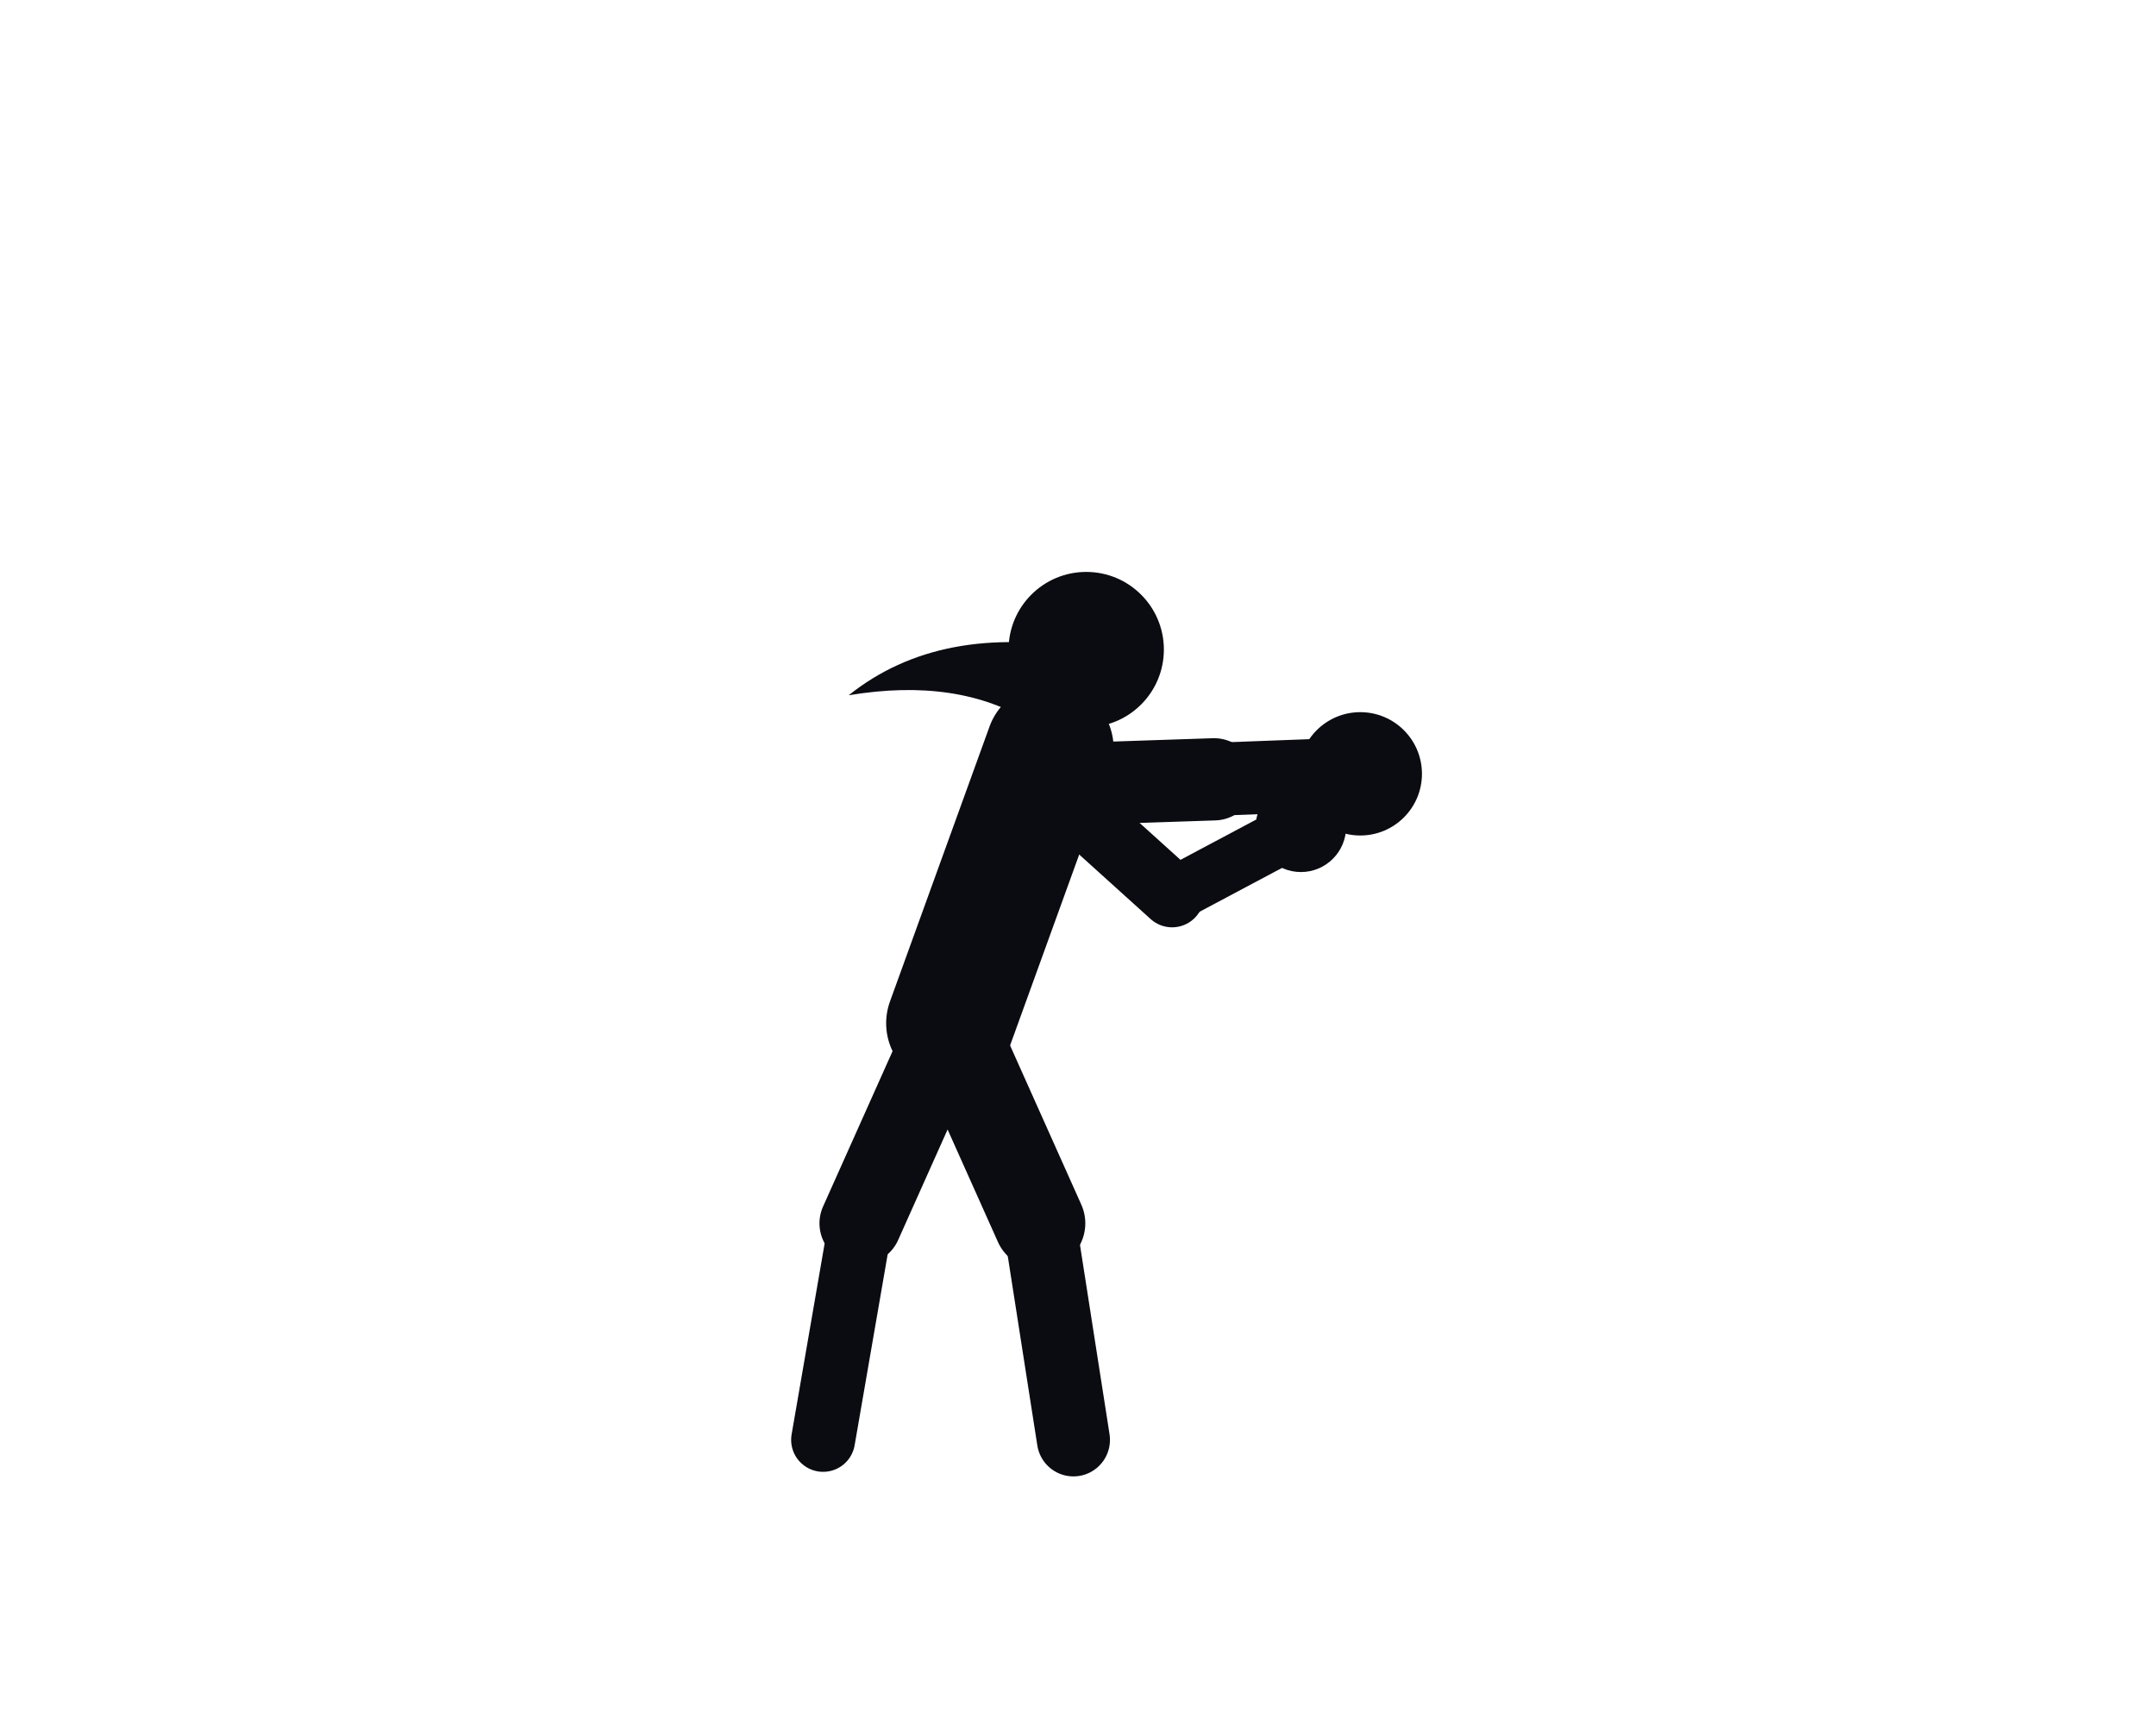
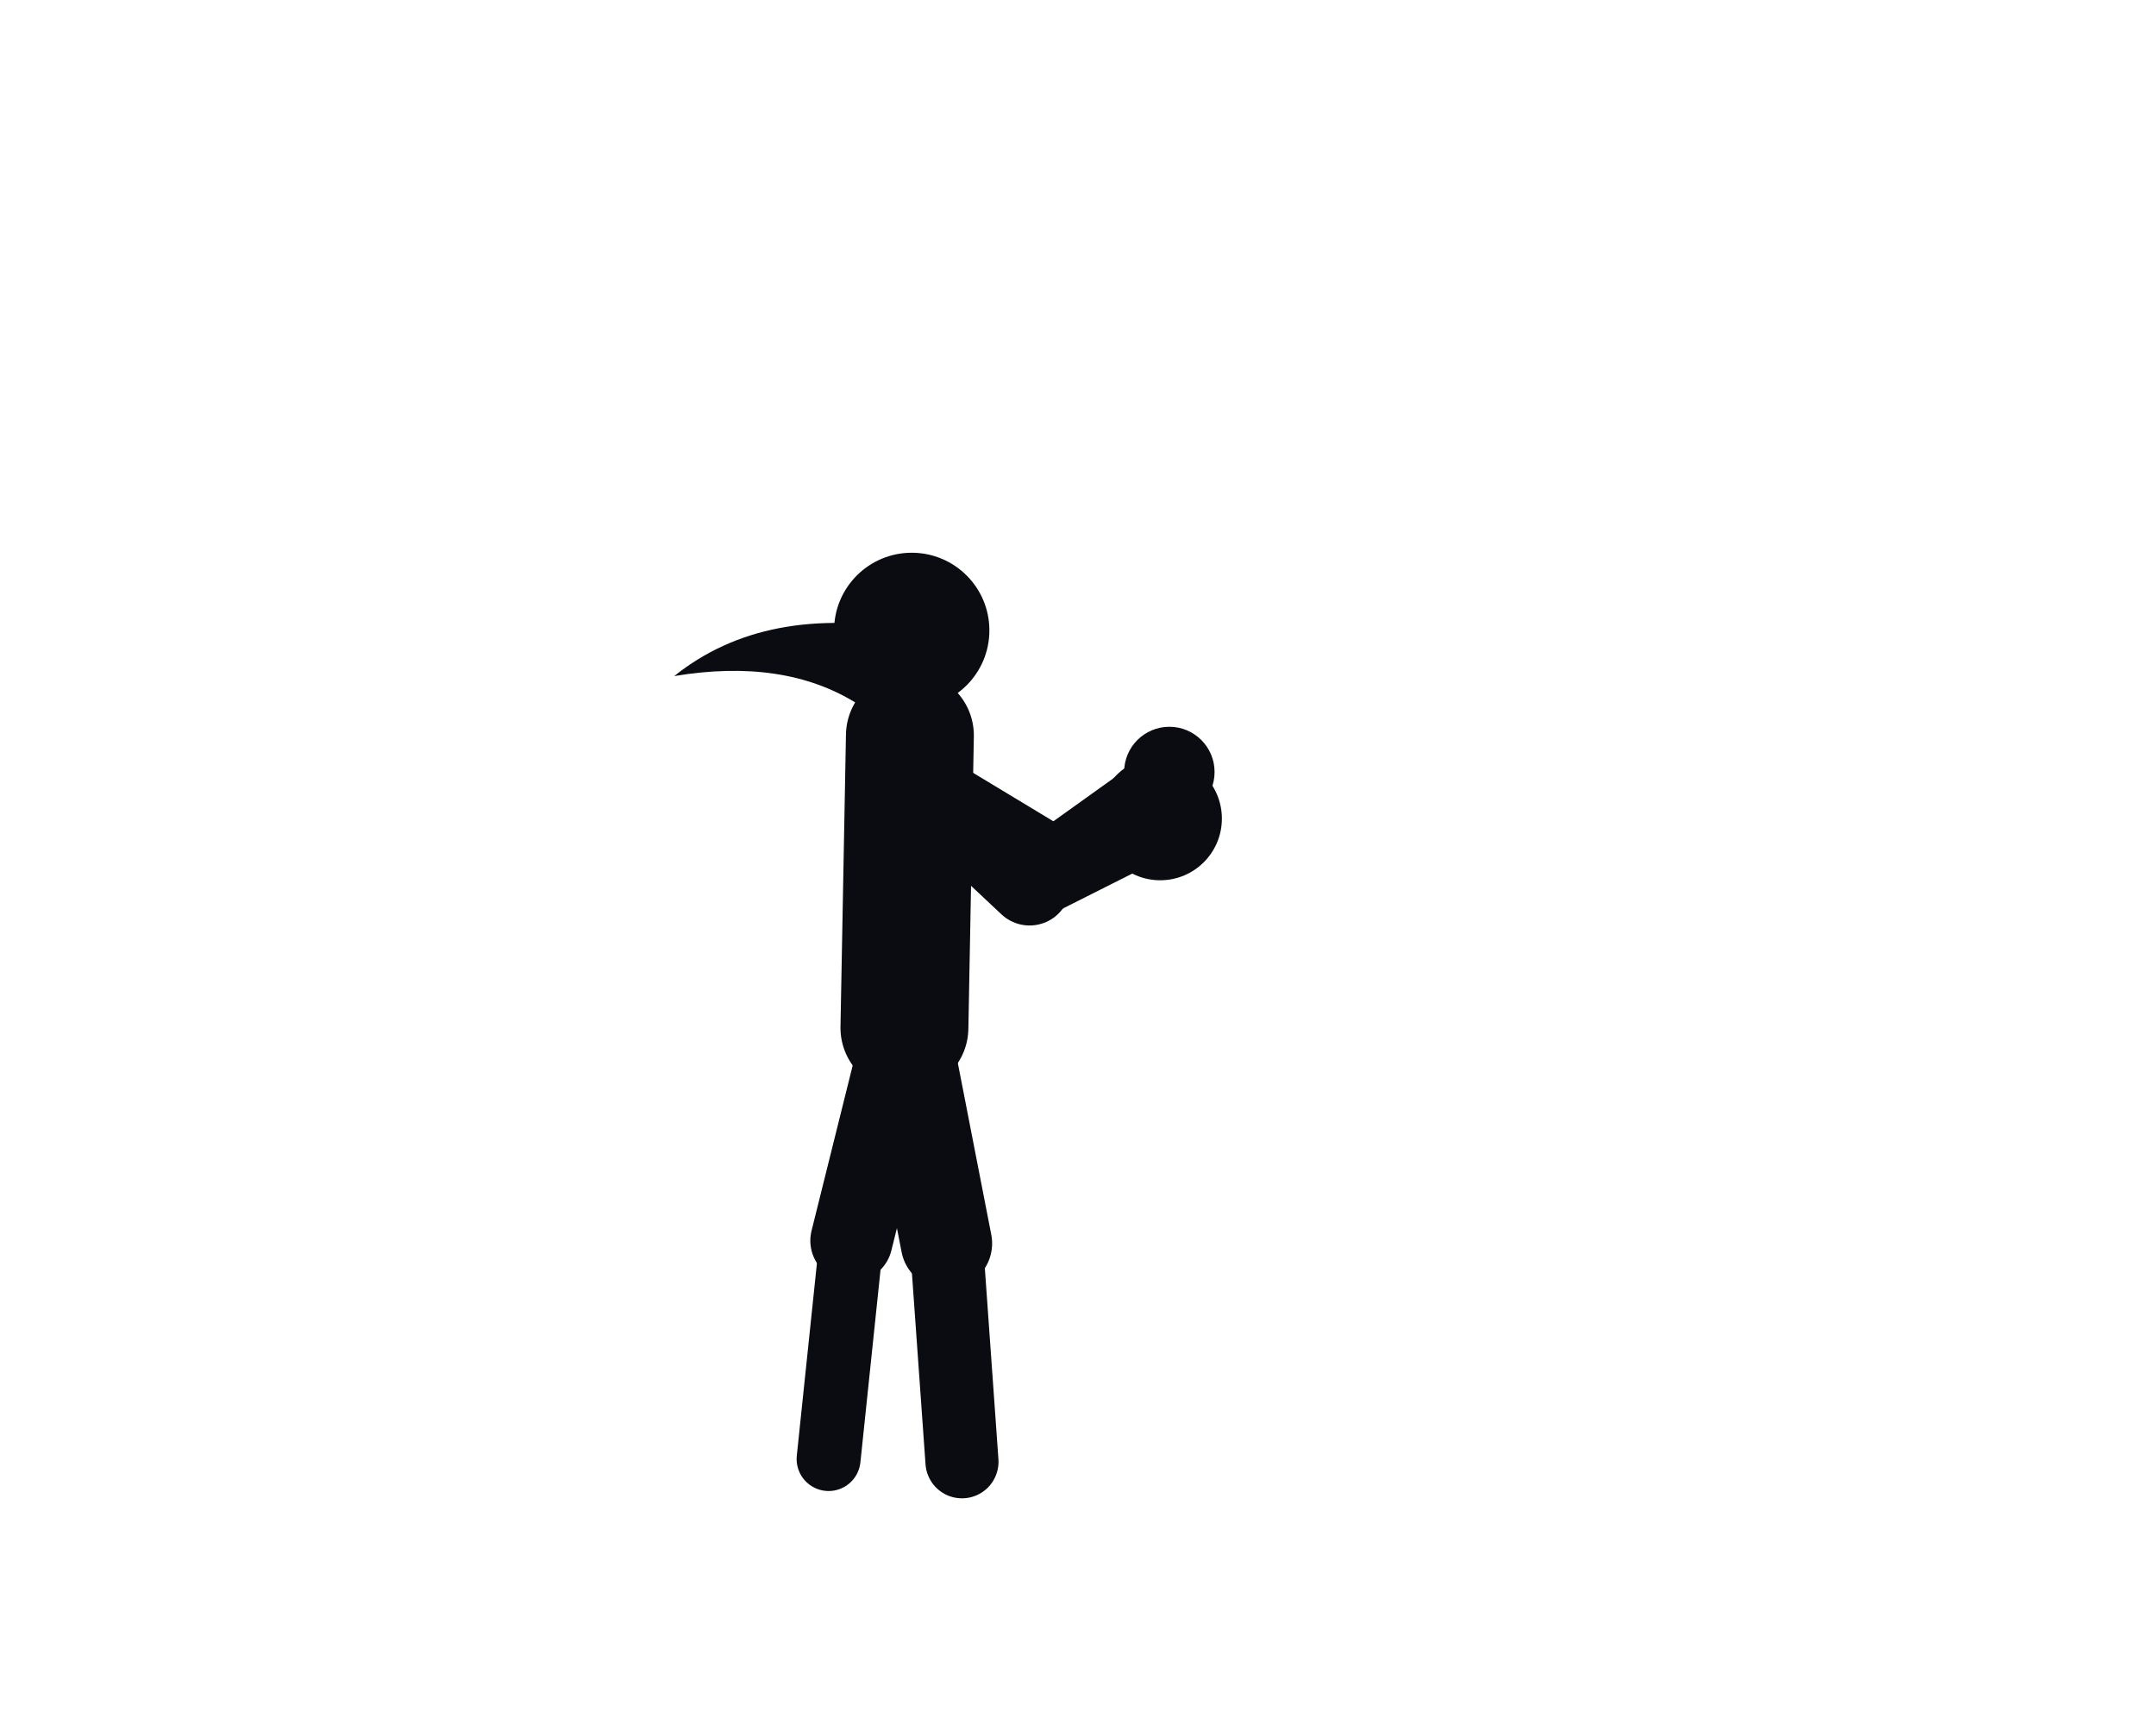
<svg xmlns="http://www.w3.org/2000/svg" viewBox="-52 -20 236 188" width="236" height="188">
-   <line x1="52.0" y1="92.0" x2="42.2" y2="113.9" stroke="#0a0c12" stroke-width="9" stroke-linecap="round" />
-   <line x1="42.2" y1="113.9" x2="38.1" y2="137.6" stroke="#0a0c12" stroke-width="7" stroke-linecap="round" />
-   <line x1="62.9" y1="65.9" x2="76.3" y2="78.0" stroke="#0a0c12" stroke-width="7" stroke-linecap="round" />
-   <line x1="76.3" y1="78.0" x2="90.4" y2="70.5" stroke="#0a0c12" stroke-width="6" stroke-linecap="round" />
-   <circle cx="90.4" cy="70.5" r="4.95" fill="#0a0c12" />
-   <line x1="52.0" y1="92.0" x2="62.9" y2="61.9" stroke="#0a0c12" stroke-width="14" stroke-linecap="round" />
-   <circle cx="66.9" cy="51.1" r="8.5" fill="#0a0c12" />
-   <path d="M 66.9 51.1 q -16 -3 -26 5 q 12 -2 20 3 z" fill="#0a0c12" />
-   <line x1="52.0" y1="92.0" x2="61.8" y2="113.9" stroke="#0a0c12" stroke-width="10" stroke-linecap="round" />
-   <line x1="61.8" y1="113.9" x2="65.5" y2="137.6" stroke="#0a0c12" stroke-width="8" stroke-linecap="round" />
-   <line x1="62.9" y1="65.9" x2="80.9" y2="65.3" stroke="#0a0c12" stroke-width="9" stroke-linecap="round" />
-   <line x1="80.9" y1="65.3" x2="96.9" y2="64.7" stroke="#0a0c12" stroke-width="8" stroke-linecap="round" />
-   <circle cx="96.9" cy="64.7" r="6.75" fill="#0a0c12" />
+   <line x1="47.0" y1="92.5" x2="41.2" y2="115.8" stroke="#0a0c12" stroke-width="9" stroke-linecap="round" />
+   <line x1="41.2" y1="115.8" x2="38.7" y2="139.7" stroke="#0a0c12" stroke-width="7" stroke-linecap="round" />
+   <line x1="47.6" y1="64.5" x2="63.0" y2="73.8" stroke="#0a0c12" stroke-width="7" stroke-linecap="round" />
+   <line x1="63.0" y1="73.8" x2="76.0" y2="64.5" stroke="#0a0c12" stroke-width="6" stroke-linecap="round" />
+   <circle cx="76.0" cy="64.5" r="4.95" fill="#0a0c12" />
+   <line x1="47.0" y1="92.5" x2="47.6" y2="60.5" stroke="#0a0c12" stroke-width="14" stroke-linecap="round" />
+   <circle cx="47.8" cy="49.0" r="8.5" fill="#0a0c12" />
+   <path d="M 47.8 49.0 q -16 -3 -26 5 q 12 -2 20 3 z" fill="#0a0c12" />
+   <line x1="47.0" y1="92.5" x2="51.6" y2="116.1" stroke="#0a0c12" stroke-width="10" stroke-linecap="round" />
+   <line x1="51.6" y1="116.1" x2="53.3" y2="140.0" stroke="#0a0c12" stroke-width="8" stroke-linecap="round" />
+   <line x1="47.6" y1="64.5" x2="60.7" y2="76.8" stroke="#0a0c12" stroke-width="9" stroke-linecap="round" />
+   <line x1="60.7" y1="76.8" x2="75.0" y2="69.6" stroke="#0a0c12" stroke-width="8" stroke-linecap="round" />
+   <circle cx="75.0" cy="69.6" r="6.75" fill="#0a0c12" />
</svg>
